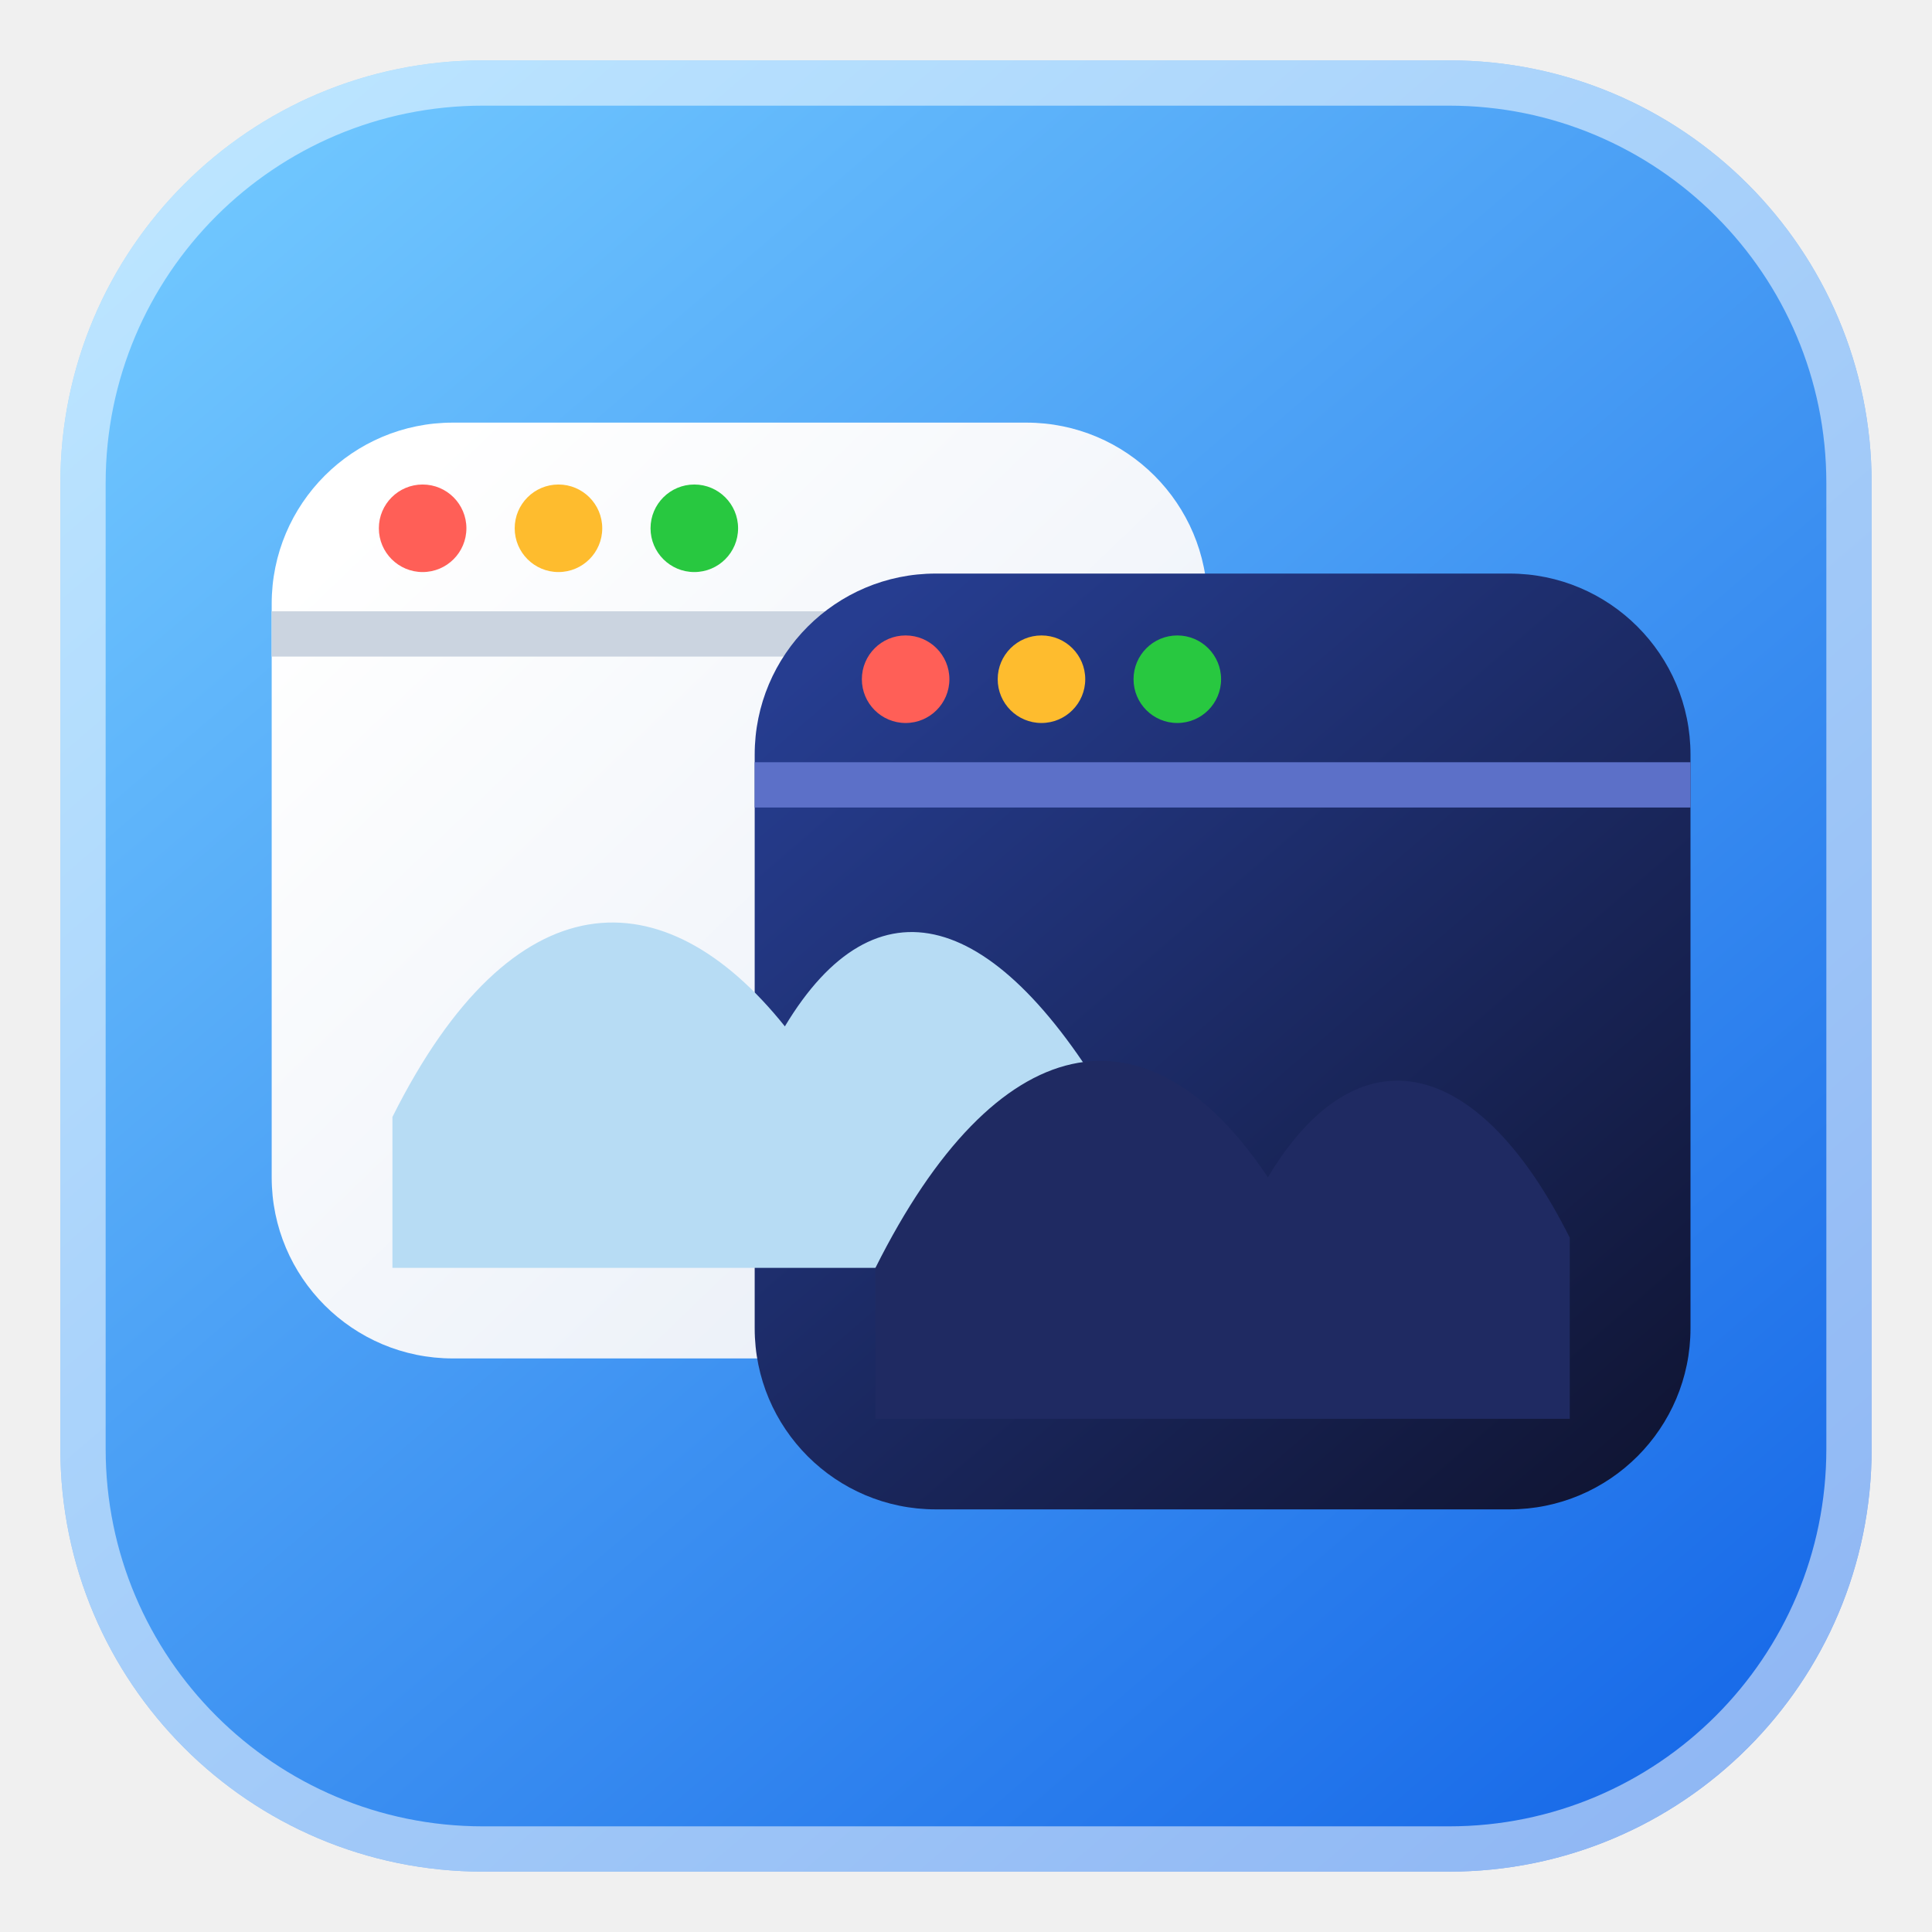
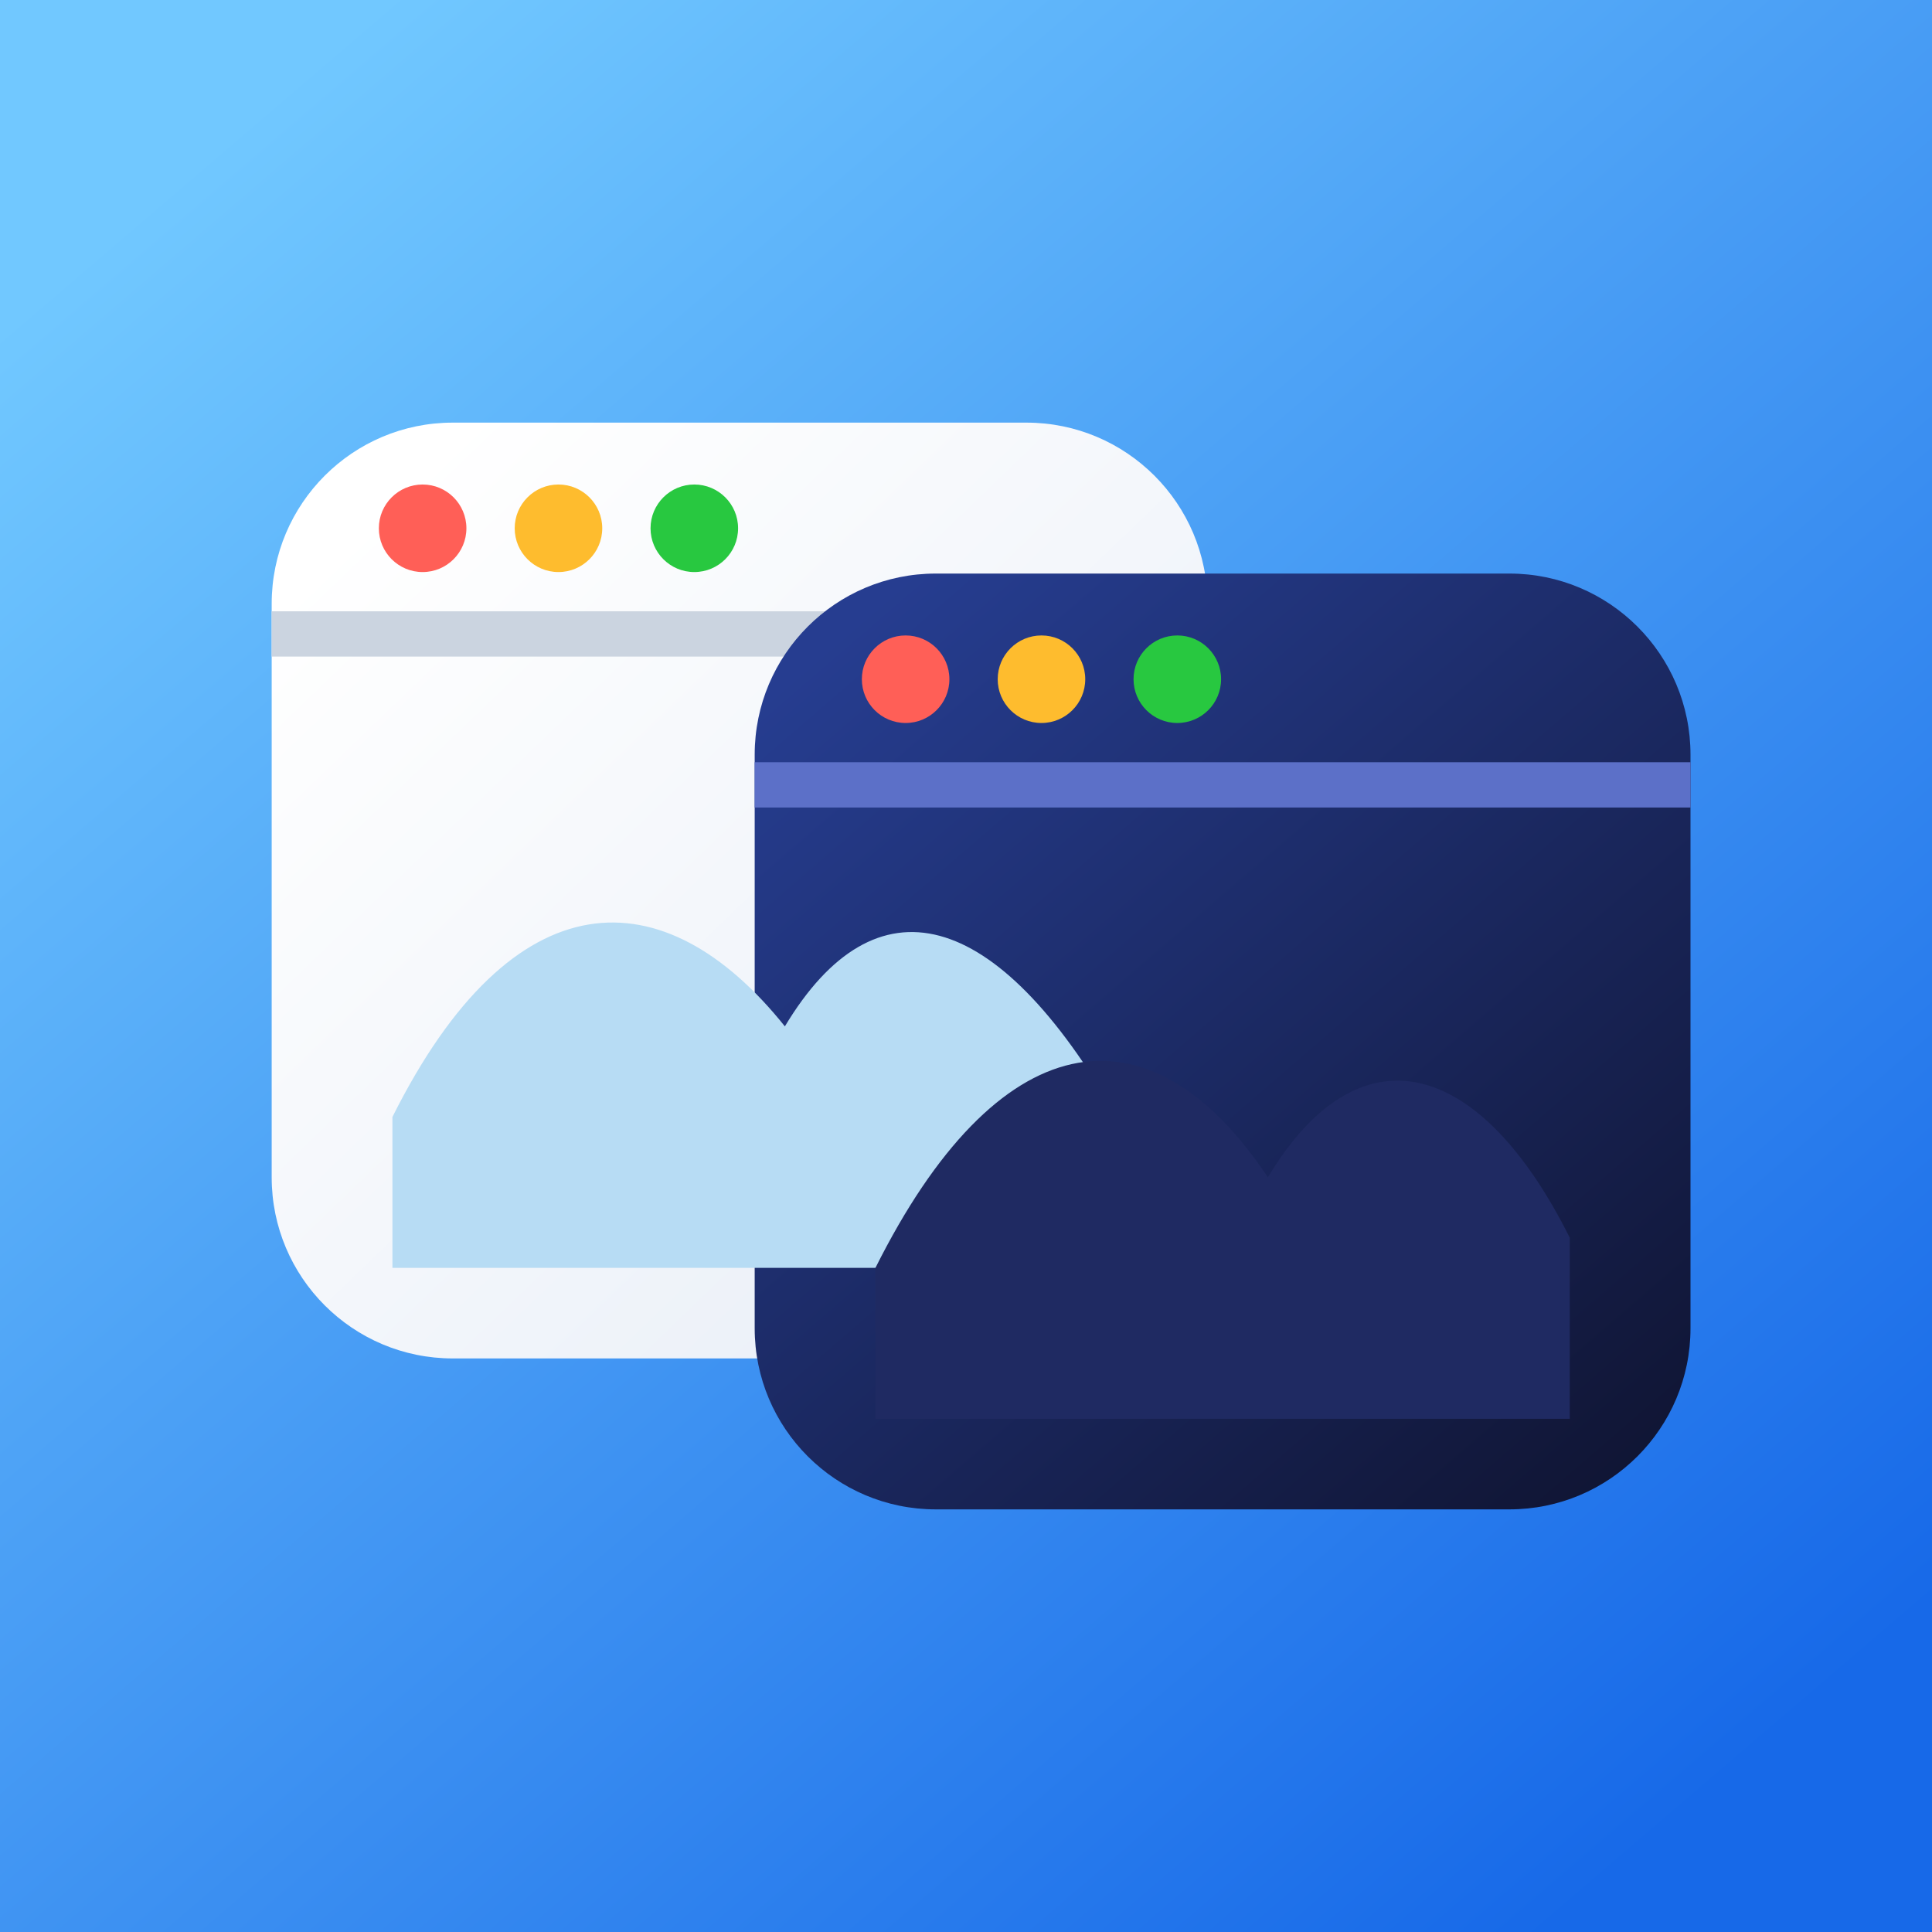
<svg xmlns="http://www.w3.org/2000/svg" width="64" height="64" viewBox="0 0 64 64" fill="none">
  <defs>
    <linearGradient id="panel" x1="8" y1="4" x2="56" y2="60" gradientUnits="userSpaceOnUse">
      <stop stop-color="#71C8FF" />
      <stop offset="1" stop-color="#1769E8" />
    </linearGradient>
    <linearGradient id="day" x1="12" y1="17" x2="37" y2="43" gradientUnits="userSpaceOnUse">
      <stop stop-color="#FFFFFF" />
      <stop offset="1" stop-color="#E8EEF7" />
    </linearGradient>
    <linearGradient id="night" x1="29" y1="20" x2="54" y2="49" gradientUnits="userSpaceOnUse">
      <stop stop-color="#263D90" />
      <stop offset="1" stop-color="#101534" />
    </linearGradient>
  </defs>
-   <rect x="2" y="2" width="60" height="60" rx="14" fill="url(#panel)" />
-   <rect x="2.75" y="2.75" width="58.5" height="58.5" rx="13.25" stroke="#FFFFFF" stroke-opacity=".52" stroke-width="1.5" />
+   <rect width="64" height="64" fill="url(#panel)" />
  <rect x="9" y="14" width="31" height="31" rx="6" fill="url(#day)" />
  <path d="M9 21h31" stroke="#CBD4E0" stroke-width="1.5" />
  <circle cx="14" cy="17.5" r="1.45" fill="#FF5F57" />
  <circle cx="18.5" cy="17.5" r="1.45" fill="#FEBC2E" />
  <circle cx="23" cy="17.5" r="1.45" fill="#28C840" />
  <rect x="25" y="19" width="31" height="31" rx="6" fill="url(#night)" />
  <path d="M25 26h31" stroke="#5C70C8" stroke-width="1.5" />
  <circle cx="30" cy="22.5" r="1.45" fill="#FF5F57" />
  <circle cx="34.5" cy="22.5" r="1.45" fill="#FEBC2E" />
  <circle cx="39" cy="22.5" r="1.45" fill="#28C840" />
  <path d="M13 37c4-8 9-8 13-3 3-5 7-4 11 3v5H13v-5Z" fill="#B7DCF4" />
  <path d="M29 42c4-8 9-9 13-3 3-5 7-4 10 2v6H29v-5Z" fill="#1F2A62" />
</svg>
